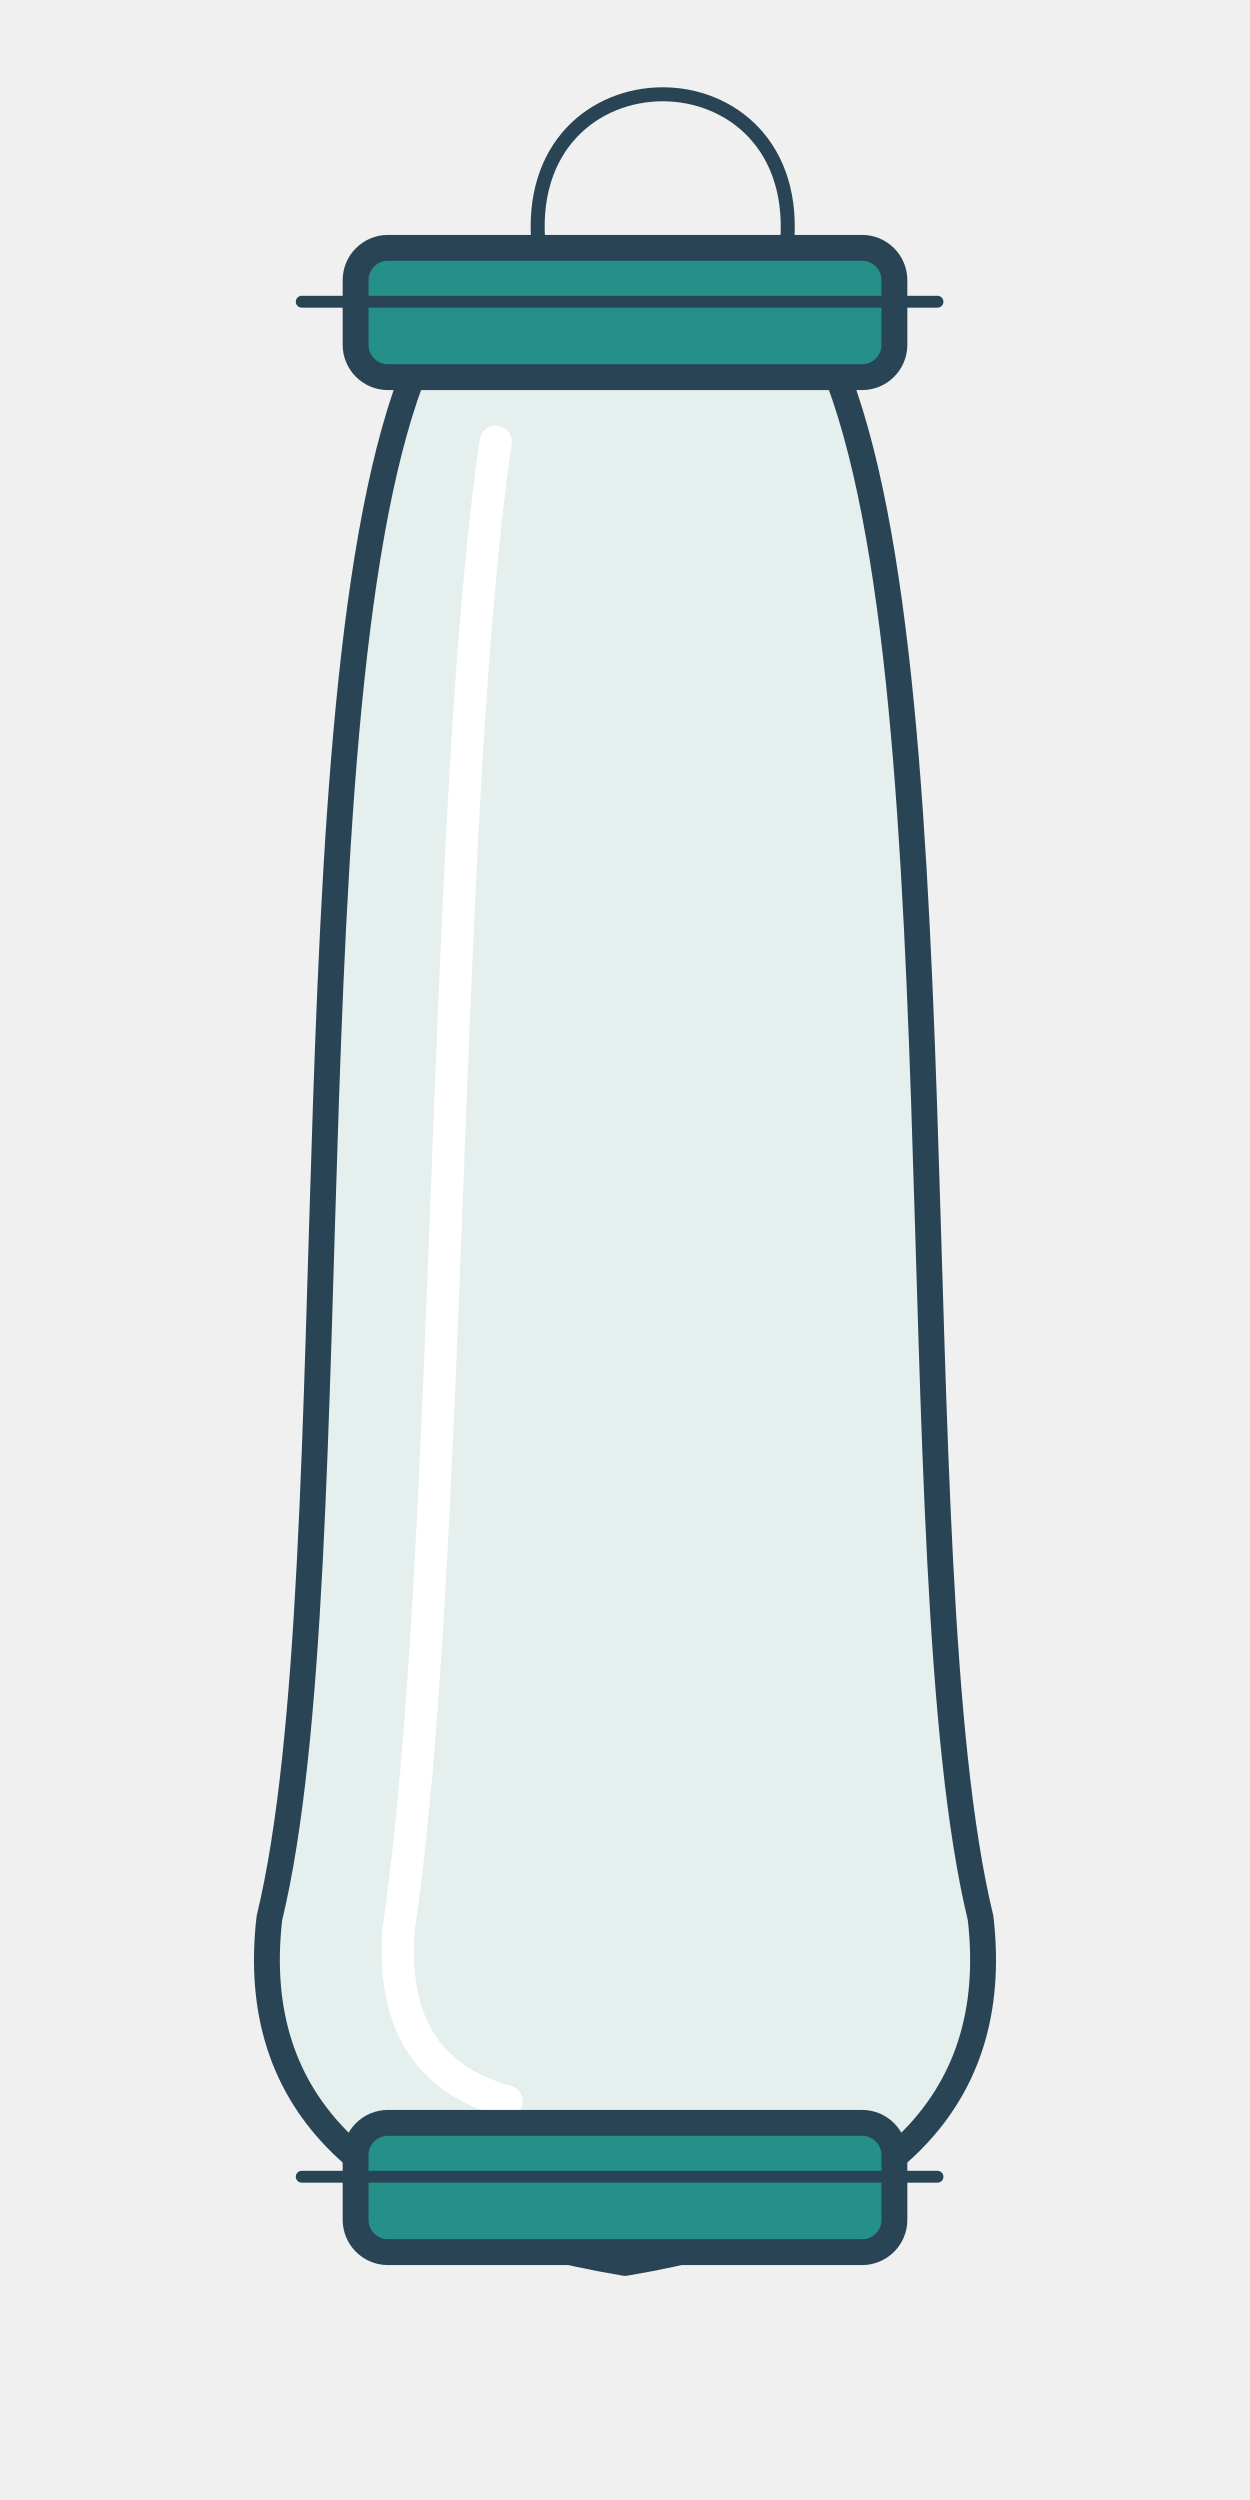
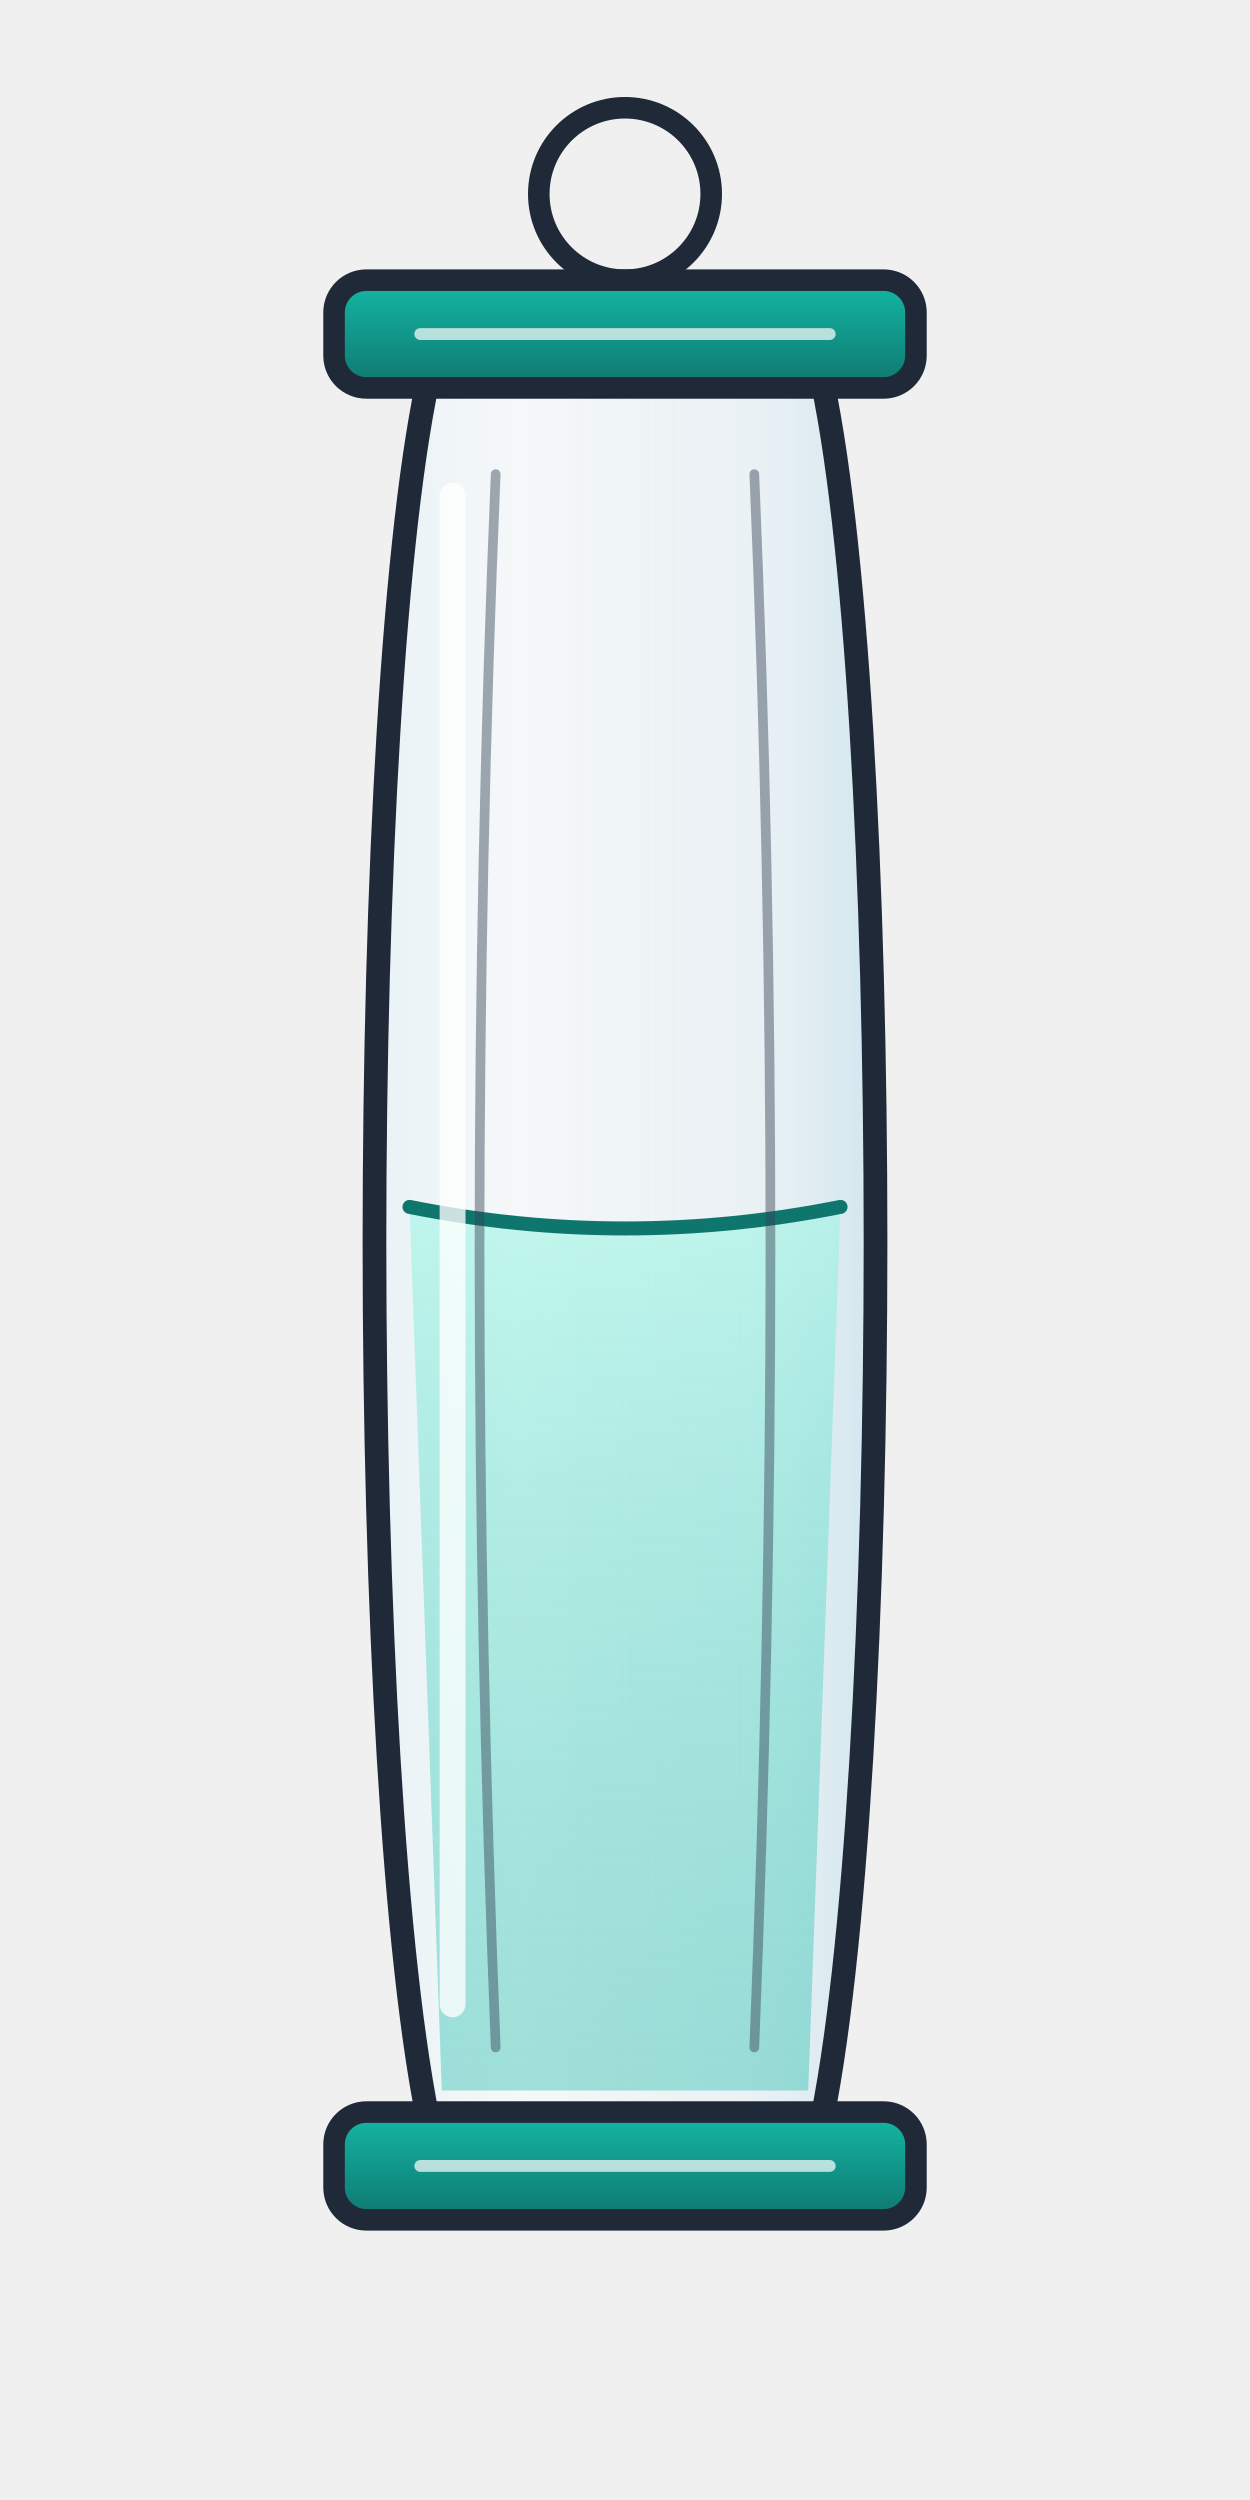
<svg xmlns="http://www.w3.org/2000/svg" width="116" height="232" viewBox="0 0 116 232">
-   <g stroke="#294454" stroke-width="2.4" stroke-linecap="round" stroke-linejoin="round" fill="none">
-     <path d="M40 31 C26 58 33 145 25 178 Q22 204 58 210 Q94 204 91 178 C83 145 90 58 76 31 Z" fill="#dcefeb" fill-opacity="0.55" />
-     <path d="M46 41 C41 75 42 145 37 179 Q36 192 47 195" fill="none" stroke="white" stroke-width="3" />
-     <rect x="33" y="23" width="50" height="12" fill="#258f89" rx="3" />
-     <rect x="33" y="197" width="50" height="12" fill="#258f89" rx="3" />
-     <line x1="28" y1="28" x2="87" y2="28" stroke-width="1.1" />
-     <line x1="28" y1="202" x2="87" y2="202" stroke-width="1.1" />
-     <path d="M50 23 C48 4 75 4 73 23" fill="none" stroke-width="1.3" />
+   <defs>
+     <linearGradient id="g-chassis" x1="0" y1="0" x2="0" y2="1">
+       <stop offset="0%" stop-color="#FFFFFF" />
+       <stop offset="55%" stop-color="#F8FAFC" />
+       <stop offset="100%" stop-color="#E2E8F0" />
+     </linearGradient>
+     <linearGradient id="g-chassis-h" x1="0" y1="0" x2="1" y2="0">
+       <stop offset="0%" stop-color="#E2E8F0" />
+       <stop offset="22%" stop-color="#F8FAFC" />
+       <stop offset="80%" stop-color="#F1F5F9" />
+       <stop offset="100%" stop-color="#CBD5E1" />
+     </linearGradient>
+     <linearGradient id="g-bezel" x1="0" y1="0" x2="0" y2="1">
+       <stop offset="0%" stop-color="#475569" />
+       <stop offset="100%" stop-color="#1E293B" />
+     </linearGradient>
+     <linearGradient id="g-metal" x1="0" y1="0" x2="1" y2="0">
+       <stop offset="0%" stop-color="#94A3B8" />
+       <stop offset="30%" stop-color="#F1F5F9" />
+       <stop offset="65%" stop-color="#CBD5E1" />
+       <stop offset="100%" stop-color="#64748B" />
+     </linearGradient>
+     <linearGradient id="g-metal-v" x1="0" y1="0" x2="0" y2="1">
+       <stop offset="0%" stop-color="#E2E8F0" />
+       <stop offset="45%" stop-color="#F8FAFC" />
+       <stop offset="100%" stop-color="#94A3B8" />
+     </linearGradient>
+     <linearGradient id="g-teal" x1="0" y1="0" x2="0" y2="1">
+       <stop offset="0%" stop-color="#14B8A6" />
+       <stop offset="100%" stop-color="#0F766E" />
+     </linearGradient>
+     <linearGradient id="g-glass" x1="0" y1="0" x2="1" y2="0">
+       <stop offset="0%" stop-color="#E6F2F7" stop-opacity="0.82" />
+       <stop offset="28%" stop-color="#F8FCFE" stop-opacity="0.65" />
+       <stop offset="75%" stop-color="#E6F2F7" stop-opacity="0.58" />
+       <stop offset="100%" stop-color="#CBE4EE" stop-opacity="0.80" />
+     </linearGradient>
+     <linearGradient id="g-liquid" x1="0" y1="0" x2="0" y2="1">
+       <stop offset="0%" stop-color="#99F6E4" stop-opacity="0.55" />
+       <stop offset="100%" stop-color="#14B8A6" stop-opacity="0.38" />
+     </linearGradient>
+     <linearGradient id="g-screen" x1="0" y1="0" x2="0" y2="1">
+       <stop offset="0%" stop-color="#0F172A" />
+       <stop offset="100%" stop-color="#1E293B" />
+     </linearGradient>
+     <linearGradient id="g-brass" x1="0" y1="0" x2="1" y2="0">
+       <stop offset="0%" stop-color="#B45309" />
+       <stop offset="35%" stop-color="#FDE68A" />
+       <stop offset="75%" stop-color="#F59E0B" />
+       <stop offset="100%" stop-color="#92400E" />
+     </linearGradient>
+     <linearGradient id="g-copper" x1="0" y1="0" x2="1" y2="0">
+       <stop offset="0%" stop-color="#9A3412" />
+       <stop offset="35%" stop-color="#FDBA74" />
+       <stop offset="70%" stop-color="#EA580C" />
+       <stop offset="100%" stop-color="#7C2D12" />
+     </linearGradient>
+     <linearGradient id="g-rubber" x1="0" y1="0" x2="1" y2="1">
+       <stop offset="0%" stop-color="#14B8A6" />
+       <stop offset="100%" stop-color="#115E59" />
+     </linearGradient>
+   </defs>
+   <g stroke="#1F2937" stroke-width="2.2" stroke-linecap="round" stroke-linejoin="round" fill="none">
+     <circle cx="58" cy="18" r="8" fill="none" stroke="#1F2937" stroke-width="2.0" />
+     <path d="M40 34 C33 64 33 166 40 198 H76 C83 166 83 64 76 34 Z" fill="url(#g-glass)" stroke="#1F2937" stroke-width="2.2" />
+     <path d="M38 112 Q58 116 78 112 L75 194 H41 Z" fill="url(#g-liquid)" stroke="none" />
+     <path d="M38 112 Q58 116 78 112" stroke="#0F766E" stroke-width="1.3" />
+     <path d="M46 44 Q43 115 46 190" stroke="#334155" stroke-width="0.9" stroke-opacity="0.45" />
+     <path d="M70 44 Q73 115 70 190" stroke="#334155" stroke-width="0.9" stroke-opacity="0.45" />
+     <line x1="42" y1="46" x2="42" y2="186" stroke="#FFFFFF" stroke-width="2.4" stroke-opacity="0.78" />
+     <rect x="31" y="26" width="54" height="10" rx="3" fill="url(#g-teal)" stroke="#1F2937" stroke-width="2.0" />
+     <rect x="31" y="196" width="54" height="10" rx="3" fill="url(#g-teal)" stroke="#1F2937" stroke-width="2.0" />
+     <line x1="39" y1="31" x2="77" y2="31" stroke="#FFFFFF" stroke-width="1.1" stroke-opacity="0.7" />
+     <line x1="39" y1="201" x2="77" y2="201" stroke="#FFFFFF" stroke-width="1.1" stroke-opacity="0.7" />
  </g>
</svg>
